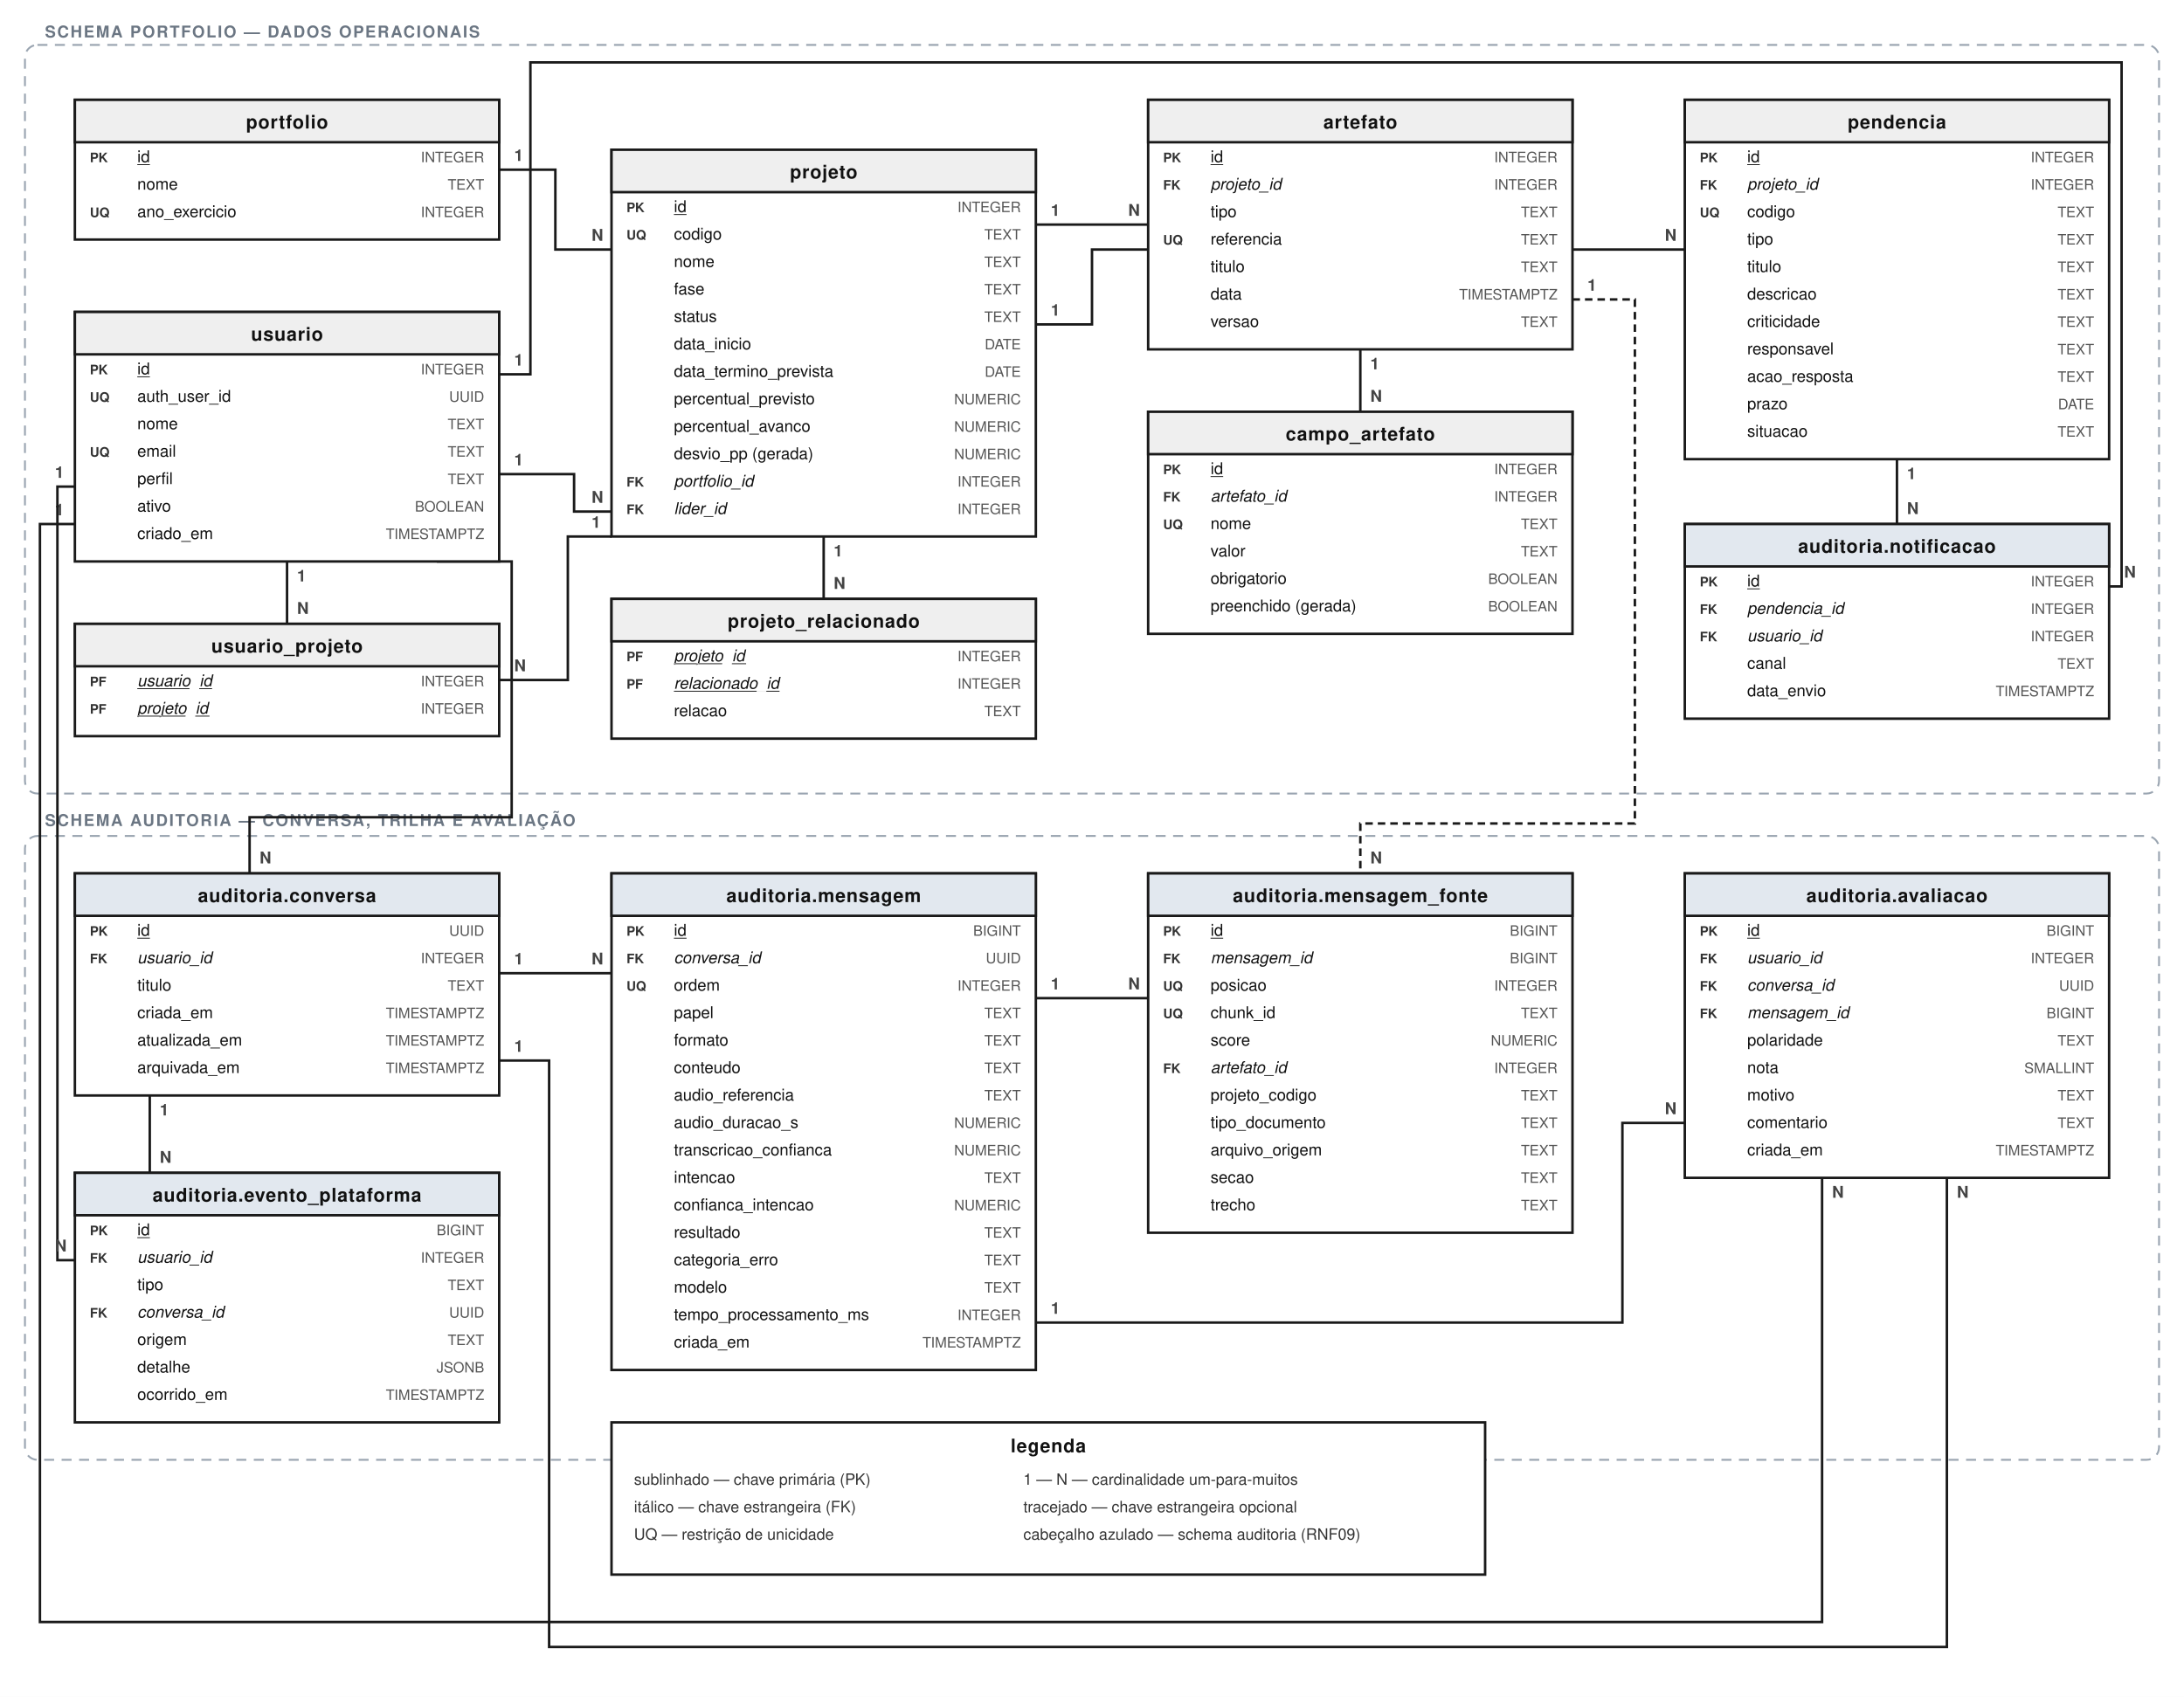
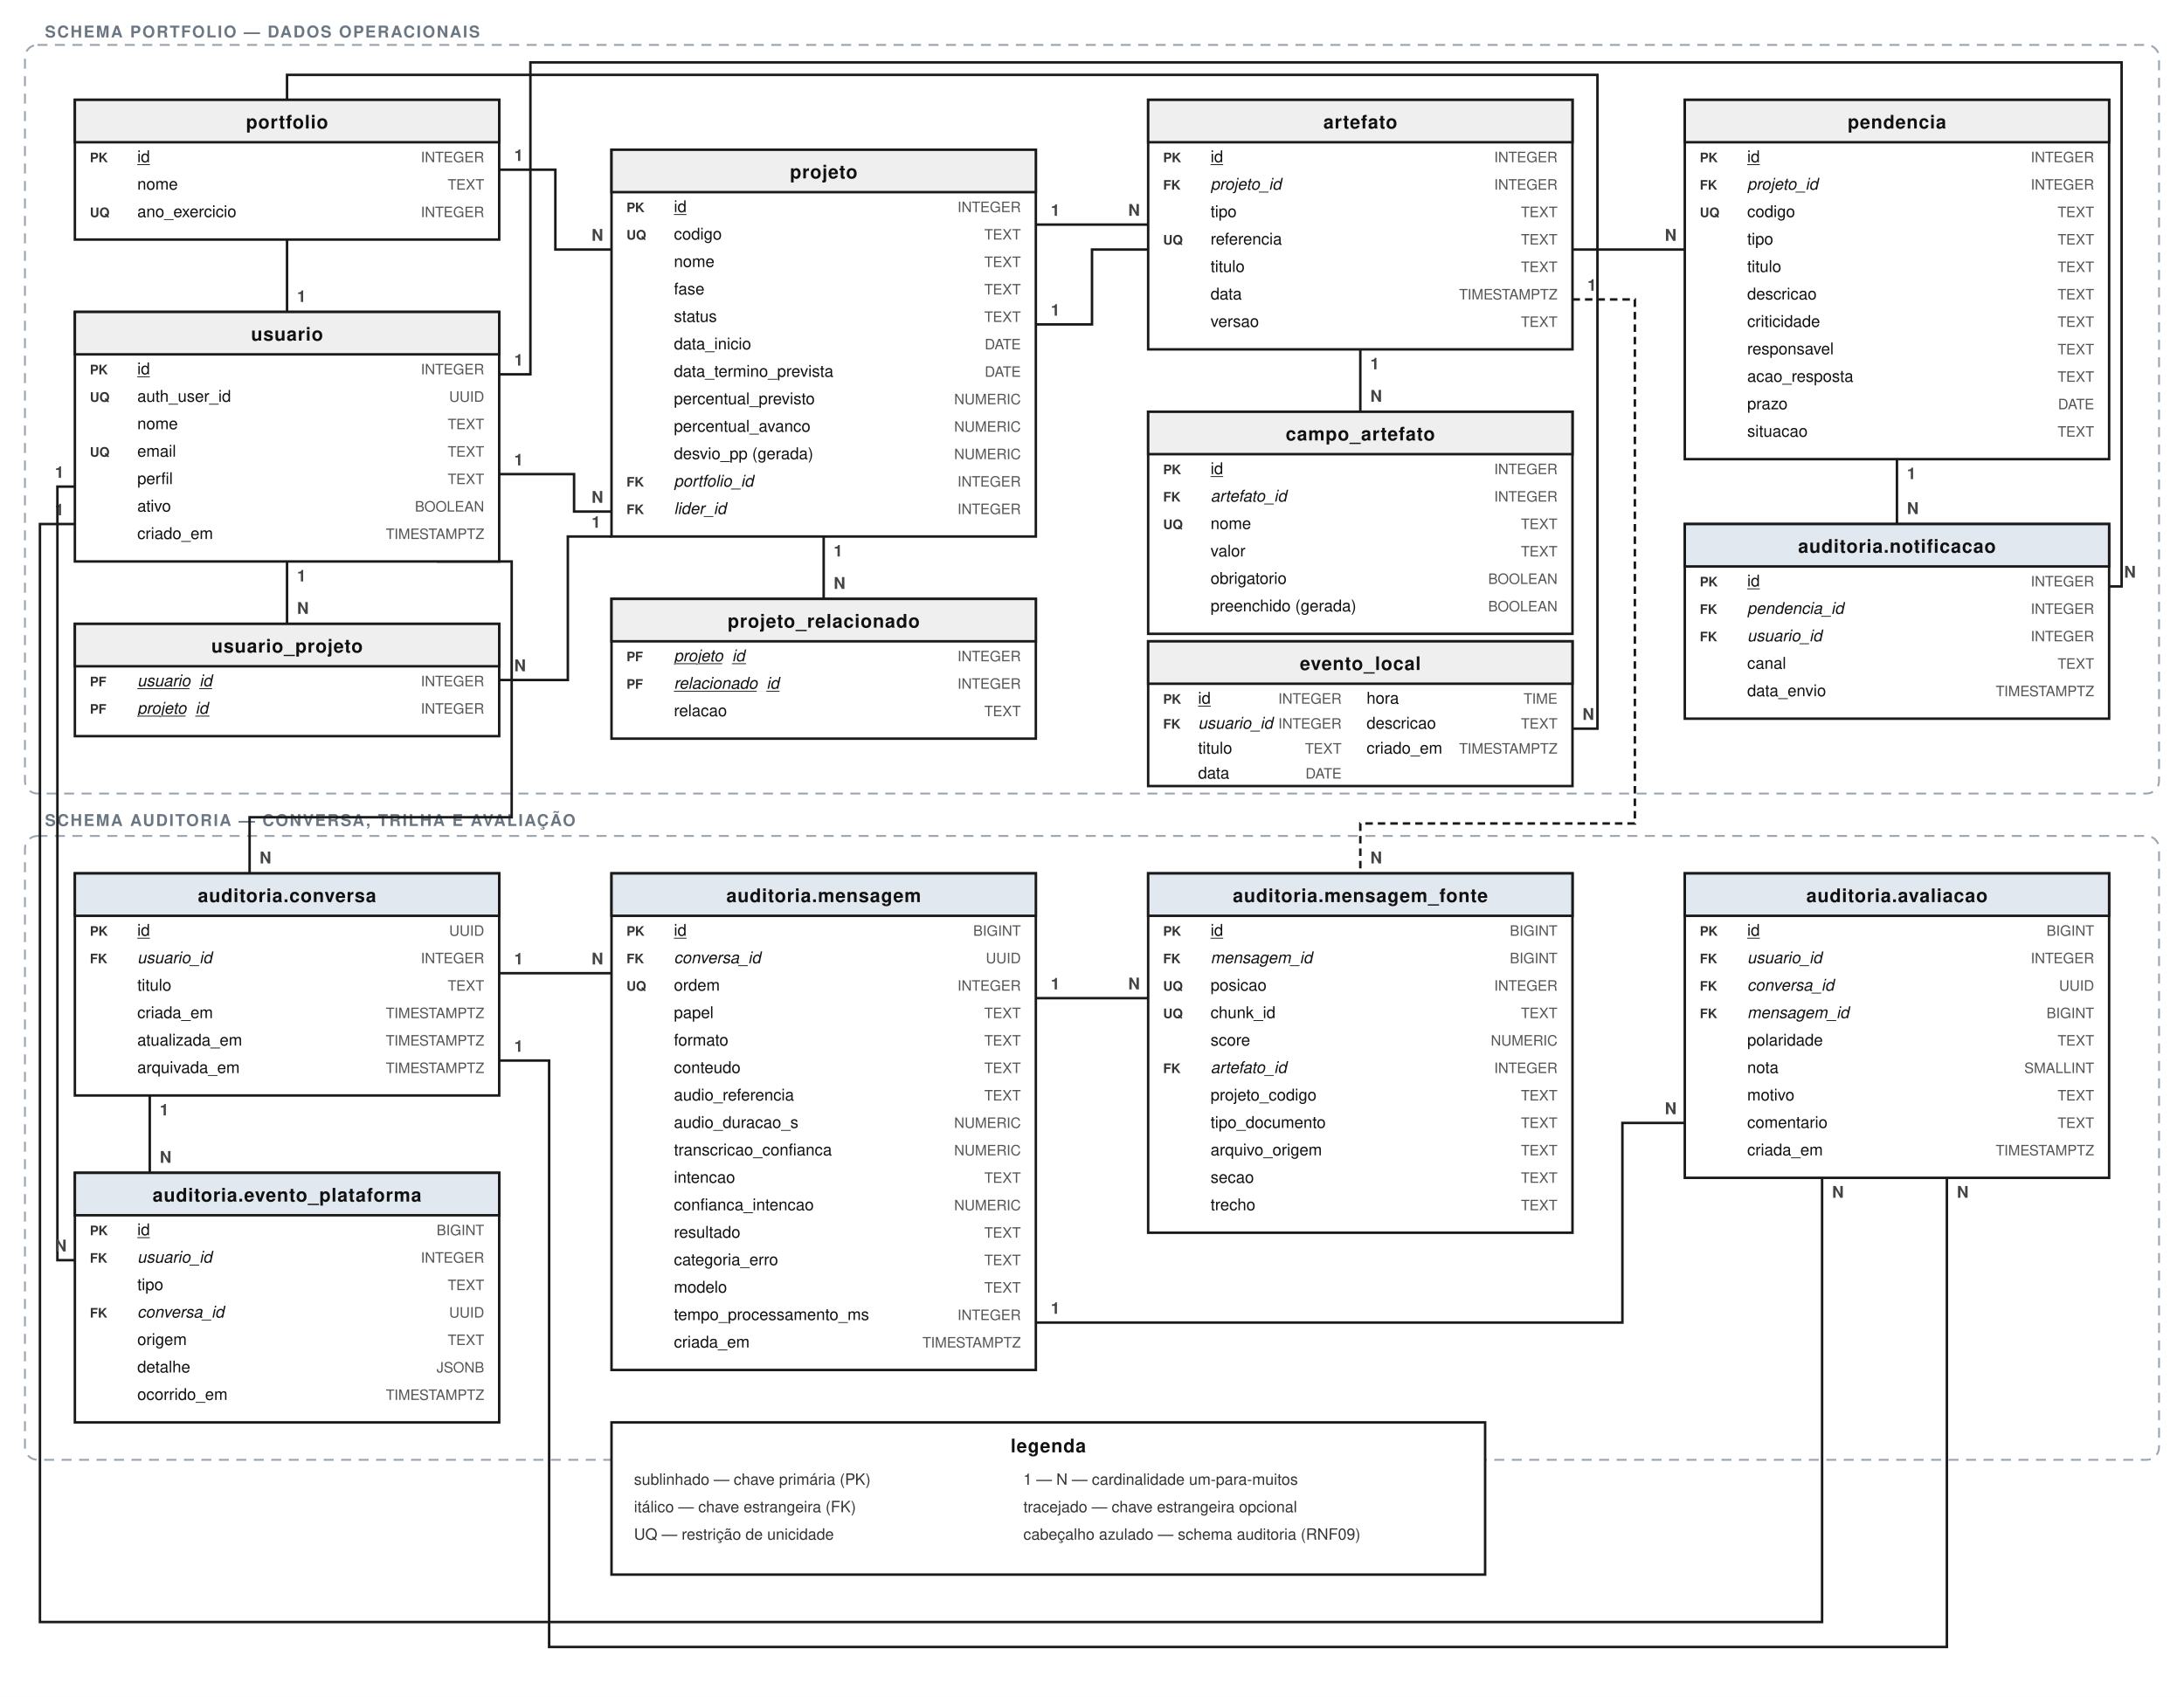
<svg xmlns="http://www.w3.org/2000/svg" viewBox="0 0 1750 1360" width="1750" height="1360" role="img" aria-label="Modelo lógico-relacional do AZ1">
  <style>
    .ent   { fill: #ffffff; stroke: #1a1a1a; stroke-width: 2; }
    .hdr   { fill: #efefef; stroke: #1a1a1a; stroke-width: 2; }
    .hdra  { fill: #e2e8ef; stroke: #1a1a1a; stroke-width: 2; }
    .line  { stroke: #1a1a1a; stroke-width: 2; fill: none; }
    .dash  { stroke: #1a1a1a; stroke-width: 2; fill: none; stroke-dasharray: 6 4; }
    .zone  { fill: none; stroke: #9aa5b1; stroke-width: 1.5; stroke-dasharray: 8 6; }
    .zlab  { font-family: 'Helvetica Neue', Helvetica, Arial, sans-serif; font-size: 13px; font-weight: 700; letter-spacing: 1.2px; fill: #6b7683; }
    .tit   { font-family: 'Helvetica Neue', Helvetica, Arial, sans-serif; font-size: 15px; font-weight: 600; letter-spacing: 0.6px; fill: #111111; text-anchor: middle; }
    .col   { font-family: 'Helvetica Neue', Helvetica, Arial, sans-serif; font-size: 13px; fill: #111111; }
    .colpk { font-family: 'Helvetica Neue', Helvetica, Arial, sans-serif; font-size: 13px; fill: #111111; text-decoration: underline; }
    .colfk { font-family: 'Helvetica Neue', Helvetica, Arial, sans-serif; font-size: 13px; font-style: italic; fill: #111111; }
    .colpf { font-family: 'Helvetica Neue', Helvetica, Arial, sans-serif; font-size: 13px; font-style: italic; fill: #111111; text-decoration: underline; }
    .typ   { font-family: 'Helvetica Neue', Helvetica, Arial, sans-serif; font-size: 11.5px; fill: #555555; text-anchor: end; }
    .tag   { font-family: 'Helvetica Neue', Helvetica, Arial, sans-serif; font-size: 10.5px; font-weight: 700; fill: #333333; }
    .card  { font-family: 'Helvetica Neue', Helvetica, Arial, sans-serif; font-size: 13px; font-weight: 600; fill: #444444; }
    .leg   { font-family: 'Helvetica Neue', Helvetica, Arial, sans-serif; font-size: 12.5px; fill: #333333; }
  </style>
  <rect x="0" y="0" width="1750" height="1360" fill="#ffffff" />
  <rect class="zone" x="20" y="36" width="1710" height="600" rx="10" />
  <text class="zlab" x="36" y="30">SCHEMA PORTFOLIO — DADOS OPERACIONAIS</text>
  <rect class="zone" x="20" y="670" width="1710" height="500" rx="10" />
  <text class="zlab" x="36" y="662">SCHEMA AUDITORIA — CONVERSA, TRILHA E AVALIAÇÃO</text>
  <path class="line" d="M400,136 L445,136 L445,200 L490,200" />
  <text class="card" x="412" y="129">1</text>
  <text class="card" x="474" y="193">N</text>
  <path class="line" d="M400,380 L460,380 L460,410 L490,410" />
  <text class="card" x="412" y="373">1</text>
  <text class="card" x="474" y="403">N</text>
  <path class="line" d="M230,450 L230,500" />
  <text class="card" x="238" y="466">1</text>
  <text class="card" x="238" y="492">N</text>
+   <path class="line" d="M230,250 L230,60 L1280,60 L1280,584 L1260,584" />
+   <text class="card" x="238" y="242">1</text>
+   <text class="card" x="1268" y="577">N</text>
  <path class="line" d="M490,430 L455,430 L455,545 L400,545" />
  <text class="card" x="474" y="423">1</text>
  <text class="card" x="412" y="538">N</text>
  <path class="line" d="M660,430 L660,480" />
  <text class="card" x="668" y="446">1</text>
  <text class="card" x="668" y="472">N</text>
  <path class="line" d="M830,180 L920,180" />
  <text class="card" x="842" y="173">1</text>
  <text class="card" x="904" y="173">N</text>
  <path class="line" d="M1090,280 L1090,330" />
  <text class="card" x="1098" y="296">1</text>
  <text class="card" x="1098" y="322">N</text>
  <path class="line" d="M830,260 L875,260 L875,200 L1350,200" />
  <text class="card" x="842" y="253">1</text>
  <text class="card" x="1334" y="193">N</text>
  <path class="line" d="M1520,368 L1520,420" />
  <text class="card" x="1528" y="384">1</text>
  <text class="card" x="1528" y="412">N</text>
  <path class="line" d="M400,300 L425,300 L425,50 L1700,50 L1700,470 L1690,470" />
  <text class="card" x="412" y="293">1</text>
  <text class="card" x="1702" y="463">N</text>
  <path class="line" d="M350,450 L410,450 L410,655 L200,655 L200,700" />
  <text class="card" x="362" y="443">1</text>
  <text class="card" x="208" y="692">N</text>
  <path class="line" d="M400,780 L490,780" />
  <text class="card" x="412" y="773">1</text>
  <text class="card" x="474" y="773">N</text>
  <path class="line" d="M830,800 L920,800" />
  <text class="card" x="842" y="793">1</text>
  <text class="card" x="904" y="793">N</text>
  <path class="dash" d="M1260,240 L1310,240 L1310,660 L1090,660 L1090,700" />
  <text class="card" x="1272" y="233">1</text>
  <text class="card" x="1098" y="692">N</text>
  <path class="line" d="M830,1060 L1300,1060 L1300,900 L1350,900" />
  <text class="card" x="842" y="1053">1</text>
  <text class="card" x="1334" y="893">N</text>
  <path class="line" d="M400,850 L440,850 L440,1320 L1560,1320 L1560,944" />
  <text class="card" x="412" y="843">1</text>
  <text class="card" x="1568" y="960">N</text>
  <path class="line" d="M60,420 L32,420 L32,1300 L1460,1300 L1460,944" />
  <text class="card" x="44" y="413">1</text>
  <text class="card" x="1468" y="960">N</text>
  <path class="line" d="M120,878 L120,940" />
  <text class="card" x="128" y="894">1</text>
  <text class="card" x="128" y="932">N</text>
  <path class="line" d="M60,390 L46,390 L46,1010 L60,1010" />
  <text class="card" x="44" y="383">1</text>
  <text class="card" x="44" y="1003">N</text>
  <rect class="ent" x="60" y="80" width="340" height="112" />
  <rect class="hdr" x="60" y="80" width="340" height="34" />
  <text class="tit" x="230" y="103">portfolio</text>
  <text class="tag" x="72" y="130">PK</text>
  <text class="colpk" x="110" y="130">id</text>
  <text class="typ" x="388" y="130">INTEGER</text>
  <text class="col" x="110" y="152">nome</text>
  <text class="typ" x="388" y="152">TEXT</text>
  <text class="tag" x="72" y="174">UQ</text>
  <text class="col" x="110" y="174">ano_exercicio</text>
  <text class="typ" x="388" y="174">INTEGER</text>
  <rect class="ent" x="60" y="250" width="340" height="200" />
  <rect class="hdr" x="60" y="250" width="340" height="34" />
  <text class="tit" x="230" y="273">usuario</text>
  <text class="tag" x="72" y="300">PK</text>
  <text class="colpk" x="110" y="300">id</text>
  <text class="typ" x="388" y="300">INTEGER</text>
  <text class="tag" x="72" y="322">UQ</text>
  <text class="col" x="110" y="322">auth_user_id</text>
  <text class="typ" x="388" y="322">UUID</text>
  <text class="col" x="110" y="344">nome</text>
  <text class="typ" x="388" y="344">TEXT</text>
  <text class="tag" x="72" y="366">UQ</text>
  <text class="col" x="110" y="366">email</text>
  <text class="typ" x="388" y="366">TEXT</text>
  <text class="col" x="110" y="388">perfil</text>
  <text class="typ" x="388" y="388">TEXT</text>
  <text class="col" x="110" y="410">ativo</text>
  <text class="typ" x="388" y="410">BOOLEAN</text>
  <text class="col" x="110" y="432">criado_em</text>
  <text class="typ" x="388" y="432">TIMESTAMPTZ</text>
  <rect class="ent" x="60" y="500" width="340" height="90" />
  <rect class="hdr" x="60" y="500" width="340" height="34" />
  <text class="tit" x="230" y="523">usuario_projeto</text>
  <text class="tag" x="72" y="550">PF</text>
  <text class="colpf" x="110" y="550">usuario_id</text>
  <text class="typ" x="388" y="550">INTEGER</text>
  <text class="tag" x="72" y="572">PF</text>
  <text class="colpf" x="110" y="572">projeto_id</text>
  <text class="typ" x="388" y="572">INTEGER</text>
  <rect class="ent" x="490" y="120" width="340" height="310" />
  <rect class="hdr" x="490" y="120" width="340" height="34" />
  <text class="tit" x="660" y="143">projeto</text>
  <text class="tag" x="502" y="170">PK</text>
  <text class="colpk" x="540" y="170">id</text>
  <text class="typ" x="818" y="170">INTEGER</text>
  <text class="tag" x="502" y="192">UQ</text>
  <text class="col" x="540" y="192">codigo</text>
  <text class="typ" x="818" y="192">TEXT</text>
  <text class="col" x="540" y="214">nome</text>
  <text class="typ" x="818" y="214">TEXT</text>
  <text class="col" x="540" y="236">fase</text>
  <text class="typ" x="818" y="236">TEXT</text>
  <text class="col" x="540" y="258">status</text>
  <text class="typ" x="818" y="258">TEXT</text>
  <text class="col" x="540" y="280">data_inicio</text>
  <text class="typ" x="818" y="280">DATE</text>
  <text class="col" x="540" y="302">data_termino_prevista</text>
  <text class="typ" x="818" y="302">DATE</text>
  <text class="col" x="540" y="324">percentual_previsto</text>
  <text class="typ" x="818" y="324">NUMERIC</text>
  <text class="col" x="540" y="346">percentual_avanco</text>
  <text class="typ" x="818" y="346">NUMERIC</text>
  <text class="col" x="540" y="368">desvio_pp  (gerada)</text>
  <text class="typ" x="818" y="368">NUMERIC</text>
  <text class="tag" x="502" y="390">FK</text>
  <text class="colfk" x="540" y="390">portfolio_id</text>
  <text class="typ" x="818" y="390">INTEGER</text>
  <text class="tag" x="502" y="412">FK</text>
  <text class="colfk" x="540" y="412">lider_id</text>
  <text class="typ" x="818" y="412">INTEGER</text>
  <rect class="ent" x="490" y="480" width="340" height="112" />
  <rect class="hdr" x="490" y="480" width="340" height="34" />
  <text class="tit" x="660" y="503">projeto_relacionado</text>
  <text class="tag" x="502" y="530">PF</text>
  <text class="colpf" x="540" y="530">projeto_id</text>
  <text class="typ" x="818" y="530">INTEGER</text>
  <text class="tag" x="502" y="552">PF</text>
  <text class="colpf" x="540" y="552">relacionado_id</text>
  <text class="typ" x="818" y="552">INTEGER</text>
  <text class="col" x="540" y="574">relacao</text>
  <text class="typ" x="818" y="574">TEXT</text>
  <rect class="ent" x="920" y="80" width="340" height="200" />
  <rect class="hdr" x="920" y="80" width="340" height="34" />
  <text class="tit" x="1090" y="103">artefato</text>
  <text class="tag" x="932" y="130">PK</text>
  <text class="colpk" x="970" y="130">id</text>
  <text class="typ" x="1248" y="130">INTEGER</text>
  <text class="tag" x="932" y="152">FK</text>
  <text class="colfk" x="970" y="152">projeto_id</text>
  <text class="typ" x="1248" y="152">INTEGER</text>
  <text class="col" x="970" y="174">tipo</text>
  <text class="typ" x="1248" y="174">TEXT</text>
  <text class="tag" x="932" y="196">UQ</text>
  <text class="col" x="970" y="196">referencia</text>
  <text class="typ" x="1248" y="196">TEXT</text>
  <text class="col" x="970" y="218">titulo</text>
  <text class="typ" x="1248" y="218">TEXT</text>
  <text class="col" x="970" y="240">data</text>
  <text class="typ" x="1248" y="240">TIMESTAMPTZ</text>
  <text class="col" x="970" y="262">versao</text>
  <text class="typ" x="1248" y="262">TEXT</text>
  <rect class="ent" x="920" y="330" width="340" height="178" />
  <rect class="hdr" x="920" y="330" width="340" height="34" />
  <text class="tit" x="1090" y="353">campo_artefato</text>
  <text class="tag" x="932" y="380">PK</text>
  <text class="colpk" x="970" y="380">id</text>
  <text class="typ" x="1248" y="380">INTEGER</text>
  <text class="tag" x="932" y="402">FK</text>
  <text class="colfk" x="970" y="402">artefato_id</text>
  <text class="typ" x="1248" y="402">INTEGER</text>
  <text class="tag" x="932" y="424">UQ</text>
  <text class="col" x="970" y="424">nome</text>
  <text class="typ" x="1248" y="424">TEXT</text>
  <text class="col" x="970" y="446">valor</text>
  <text class="typ" x="1248" y="446">TEXT</text>
  <text class="col" x="970" y="468">obrigatorio</text>
  <text class="typ" x="1248" y="468">BOOLEAN</text>
  <text class="col" x="970" y="490">preenchido  (gerada)</text>
  <text class="typ" x="1248" y="490">BOOLEAN</text>
+   <rect class="ent" x="920" y="514" width="340" height="116" />
+   <rect class="hdr" x="920" y="514" width="340" height="34" />
+   <text class="tit" x="1090" y="537">evento_local</text>
+   <text class="tag" x="932" y="564">PK</text>
+   <text class="colpk" x="960" y="564">id</text>
+   <text class="typ" x="1075" y="564">INTEGER</text>
+   <text class="col" x="1095" y="564">hora</text>
+   <text class="typ" x="1248" y="564">TIME</text>
+   <text class="tag" x="932" y="584">FK</text>
+   <text class="colfk" x="960" y="584">usuario_id</text>
+   <text class="typ" x="1075" y="584">INTEGER</text>
+   <text class="col" x="1095" y="584">descricao</text>
+   <text class="typ" x="1248" y="584">TEXT</text>
+   <text class="col" x="960" y="604">titulo</text>
+   <text class="typ" x="1075" y="604">TEXT</text>
+   <text class="col" x="1095" y="604">criado_em</text>
+   <text class="typ" x="1248" y="604">TIMESTAMPTZ</text>
+   <text class="col" x="960" y="624">data</text>
+   <text class="typ" x="1075" y="624">DATE</text>
  <rect class="ent" x="1350" y="80" width="340" height="288" />
  <rect class="hdr" x="1350" y="80" width="340" height="34" />
  <text class="tit" x="1520" y="103">pendencia</text>
  <text class="tag" x="1362" y="130">PK</text>
  <text class="colpk" x="1400" y="130">id</text>
  <text class="typ" x="1678" y="130">INTEGER</text>
  <text class="tag" x="1362" y="152">FK</text>
  <text class="colfk" x="1400" y="152">projeto_id</text>
  <text class="typ" x="1678" y="152">INTEGER</text>
  <text class="tag" x="1362" y="174">UQ</text>
  <text class="col" x="1400" y="174">codigo</text>
  <text class="typ" x="1678" y="174">TEXT</text>
  <text class="col" x="1400" y="196">tipo</text>
  <text class="typ" x="1678" y="196">TEXT</text>
  <text class="col" x="1400" y="218">titulo</text>
  <text class="typ" x="1678" y="218">TEXT</text>
  <text class="col" x="1400" y="240">descricao</text>
  <text class="typ" x="1678" y="240">TEXT</text>
  <text class="col" x="1400" y="262">criticidade</text>
  <text class="typ" x="1678" y="262">TEXT</text>
  <text class="col" x="1400" y="284">responsavel</text>
  <text class="typ" x="1678" y="284">TEXT</text>
  <text class="col" x="1400" y="306">acao_resposta</text>
  <text class="typ" x="1678" y="306">TEXT</text>
  <text class="col" x="1400" y="328">prazo</text>
  <text class="typ" x="1678" y="328">DATE</text>
  <text class="col" x="1400" y="350">situacao</text>
  <text class="typ" x="1678" y="350">TEXT</text>
  <rect class="ent" x="1350" y="420" width="340" height="156" />
  <rect class="hdra" x="1350" y="420" width="340" height="34" />
  <text class="tit" x="1520" y="443">auditoria.notificacao</text>
  <text class="tag" x="1362" y="470">PK</text>
  <text class="colpk" x="1400" y="470">id</text>
  <text class="typ" x="1678" y="470">INTEGER</text>
  <text class="tag" x="1362" y="492">FK</text>
  <text class="colfk" x="1400" y="492">pendencia_id</text>
  <text class="typ" x="1678" y="492">INTEGER</text>
  <text class="tag" x="1362" y="514">FK</text>
  <text class="colfk" x="1400" y="514">usuario_id</text>
  <text class="typ" x="1678" y="514">INTEGER</text>
  <text class="col" x="1400" y="536">canal</text>
  <text class="typ" x="1678" y="536">TEXT</text>
  <text class="col" x="1400" y="558">data_envio</text>
  <text class="typ" x="1678" y="558">TIMESTAMPTZ</text>
  <rect class="ent" x="60" y="700" width="340" height="178" />
  <rect class="hdra" x="60" y="700" width="340" height="34" />
  <text class="tit" x="230" y="723">auditoria.conversa</text>
  <text class="tag" x="72" y="750">PK</text>
  <text class="colpk" x="110" y="750">id</text>
  <text class="typ" x="388" y="750">UUID</text>
  <text class="tag" x="72" y="772">FK</text>
  <text class="colfk" x="110" y="772">usuario_id</text>
  <text class="typ" x="388" y="772">INTEGER</text>
  <text class="col" x="110" y="794">titulo</text>
  <text class="typ" x="388" y="794">TEXT</text>
  <text class="col" x="110" y="816">criada_em</text>
  <text class="typ" x="388" y="816">TIMESTAMPTZ</text>
  <text class="col" x="110" y="838">atualizada_em</text>
  <text class="typ" x="388" y="838">TIMESTAMPTZ</text>
  <text class="col" x="110" y="860">arquivada_em</text>
  <text class="typ" x="388" y="860">TIMESTAMPTZ</text>
  <rect class="ent" x="490" y="700" width="340" height="398" />
  <rect class="hdra" x="490" y="700" width="340" height="34" />
  <text class="tit" x="660" y="723">auditoria.mensagem</text>
  <text class="tag" x="502" y="750">PK</text>
  <text class="colpk" x="540" y="750">id</text>
  <text class="typ" x="818" y="750">BIGINT</text>
  <text class="tag" x="502" y="772">FK</text>
  <text class="colfk" x="540" y="772">conversa_id</text>
  <text class="typ" x="818" y="772">UUID</text>
  <text class="tag" x="502" y="794">UQ</text>
  <text class="col" x="540" y="794">ordem</text>
  <text class="typ" x="818" y="794">INTEGER</text>
  <text class="col" x="540" y="816">papel</text>
  <text class="typ" x="818" y="816">TEXT</text>
  <text class="col" x="540" y="838">formato</text>
  <text class="typ" x="818" y="838">TEXT</text>
  <text class="col" x="540" y="860">conteudo</text>
  <text class="typ" x="818" y="860">TEXT</text>
  <text class="col" x="540" y="882">audio_referencia</text>
  <text class="typ" x="818" y="882">TEXT</text>
  <text class="col" x="540" y="904">audio_duracao_s</text>
  <text class="typ" x="818" y="904">NUMERIC</text>
  <text class="col" x="540" y="926">transcricao_confianca</text>
  <text class="typ" x="818" y="926">NUMERIC</text>
  <text class="col" x="540" y="948">intencao</text>
  <text class="typ" x="818" y="948">TEXT</text>
  <text class="col" x="540" y="970">confianca_intencao</text>
  <text class="typ" x="818" y="970">NUMERIC</text>
  <text class="col" x="540" y="992">resultado</text>
  <text class="typ" x="818" y="992">TEXT</text>
  <text class="col" x="540" y="1014">categoria_erro</text>
  <text class="typ" x="818" y="1014">TEXT</text>
  <text class="col" x="540" y="1036">modelo</text>
  <text class="typ" x="818" y="1036">TEXT</text>
  <text class="col" x="540" y="1058">tempo_processamento_ms</text>
  <text class="typ" x="818" y="1058">INTEGER</text>
  <text class="col" x="540" y="1080">criada_em</text>
  <text class="typ" x="818" y="1080">TIMESTAMPTZ</text>
  <rect class="ent" x="920" y="700" width="340" height="288" />
  <rect class="hdra" x="920" y="700" width="340" height="34" />
  <text class="tit" x="1090" y="723">auditoria.mensagem_fonte</text>
  <text class="tag" x="932" y="750">PK</text>
  <text class="colpk" x="970" y="750">id</text>
  <text class="typ" x="1248" y="750">BIGINT</text>
  <text class="tag" x="932" y="772">FK</text>
  <text class="colfk" x="970" y="772">mensagem_id</text>
  <text class="typ" x="1248" y="772">BIGINT</text>
  <text class="tag" x="932" y="794">UQ</text>
  <text class="col" x="970" y="794">posicao</text>
  <text class="typ" x="1248" y="794">INTEGER</text>
  <text class="tag" x="932" y="816">UQ</text>
  <text class="col" x="970" y="816">chunk_id</text>
  <text class="typ" x="1248" y="816">TEXT</text>
  <text class="col" x="970" y="838">score</text>
  <text class="typ" x="1248" y="838">NUMERIC</text>
  <text class="tag" x="932" y="860">FK</text>
  <text class="colfk" x="970" y="860">artefato_id</text>
  <text class="typ" x="1248" y="860">INTEGER</text>
  <text class="col" x="970" y="882">projeto_codigo</text>
  <text class="typ" x="1248" y="882">TEXT</text>
  <text class="col" x="970" y="904">tipo_documento</text>
  <text class="typ" x="1248" y="904">TEXT</text>
  <text class="col" x="970" y="926">arquivo_origem</text>
  <text class="typ" x="1248" y="926">TEXT</text>
  <text class="col" x="970" y="948">secao</text>
  <text class="typ" x="1248" y="948">TEXT</text>
  <text class="col" x="970" y="970">trecho</text>
  <text class="typ" x="1248" y="970">TEXT</text>
  <rect class="ent" x="1350" y="700" width="340" height="244" />
  <rect class="hdra" x="1350" y="700" width="340" height="34" />
  <text class="tit" x="1520" y="723">auditoria.avaliacao</text>
  <text class="tag" x="1362" y="750">PK</text>
  <text class="colpk" x="1400" y="750">id</text>
  <text class="typ" x="1678" y="750">BIGINT</text>
  <text class="tag" x="1362" y="772">FK</text>
  <text class="colfk" x="1400" y="772">usuario_id</text>
  <text class="typ" x="1678" y="772">INTEGER</text>
  <text class="tag" x="1362" y="794">FK</text>
  <text class="colfk" x="1400" y="794">conversa_id</text>
  <text class="typ" x="1678" y="794">UUID</text>
  <text class="tag" x="1362" y="816">FK</text>
  <text class="colfk" x="1400" y="816">mensagem_id</text>
  <text class="typ" x="1678" y="816">BIGINT</text>
  <text class="col" x="1400" y="838">polaridade</text>
  <text class="typ" x="1678" y="838">TEXT</text>
  <text class="col" x="1400" y="860">nota</text>
  <text class="typ" x="1678" y="860">SMALLINT</text>
  <text class="col" x="1400" y="882">motivo</text>
  <text class="typ" x="1678" y="882">TEXT</text>
  <text class="col" x="1400" y="904">comentario</text>
  <text class="typ" x="1678" y="904">TEXT</text>
  <text class="col" x="1400" y="926">criada_em</text>
  <text class="typ" x="1678" y="926">TIMESTAMPTZ</text>
  <rect class="ent" x="60" y="940" width="340" height="200" />
  <rect class="hdra" x="60" y="940" width="340" height="34" />
  <text class="tit" x="230" y="963">auditoria.evento_plataforma</text>
  <text class="tag" x="72" y="990">PK</text>
  <text class="colpk" x="110" y="990">id</text>
  <text class="typ" x="388" y="990">BIGINT</text>
  <text class="tag" x="72" y="1012">FK</text>
  <text class="colfk" x="110" y="1012">usuario_id</text>
  <text class="typ" x="388" y="1012">INTEGER</text>
  <text class="col" x="110" y="1034">tipo</text>
  <text class="typ" x="388" y="1034">TEXT</text>
  <text class="tag" x="72" y="1056">FK</text>
  <text class="colfk" x="110" y="1056">conversa_id</text>
  <text class="typ" x="388" y="1056">UUID</text>
  <text class="col" x="110" y="1078">origem</text>
  <text class="typ" x="388" y="1078">TEXT</text>
  <text class="col" x="110" y="1100">detalhe</text>
  <text class="typ" x="388" y="1100">JSONB</text>
  <text class="col" x="110" y="1122">ocorrido_em</text>
  <text class="typ" x="388" y="1122">TIMESTAMPTZ</text>
  <rect class="ent" x="490" y="1140" width="700" height="122" />
  <text class="tit" x="840" y="1164">legenda</text>
  <text class="leg" x="508" y="1190">sublinhado — chave primária (PK)</text>
  <text class="leg" x="508" y="1212">itálico — chave estrangeira (FK)</text>
  <text class="leg" x="508" y="1234">UQ — restrição de unicidade</text>
  <text class="leg" x="820" y="1190">1 — N — cardinalidade um-para-muitos</text>
  <text class="leg" x="820" y="1212">tracejado — chave estrangeira opcional</text>
  <text class="leg" x="820" y="1234">cabeçalho azulado — schema auditoria (RNF09)</text>
</svg>
